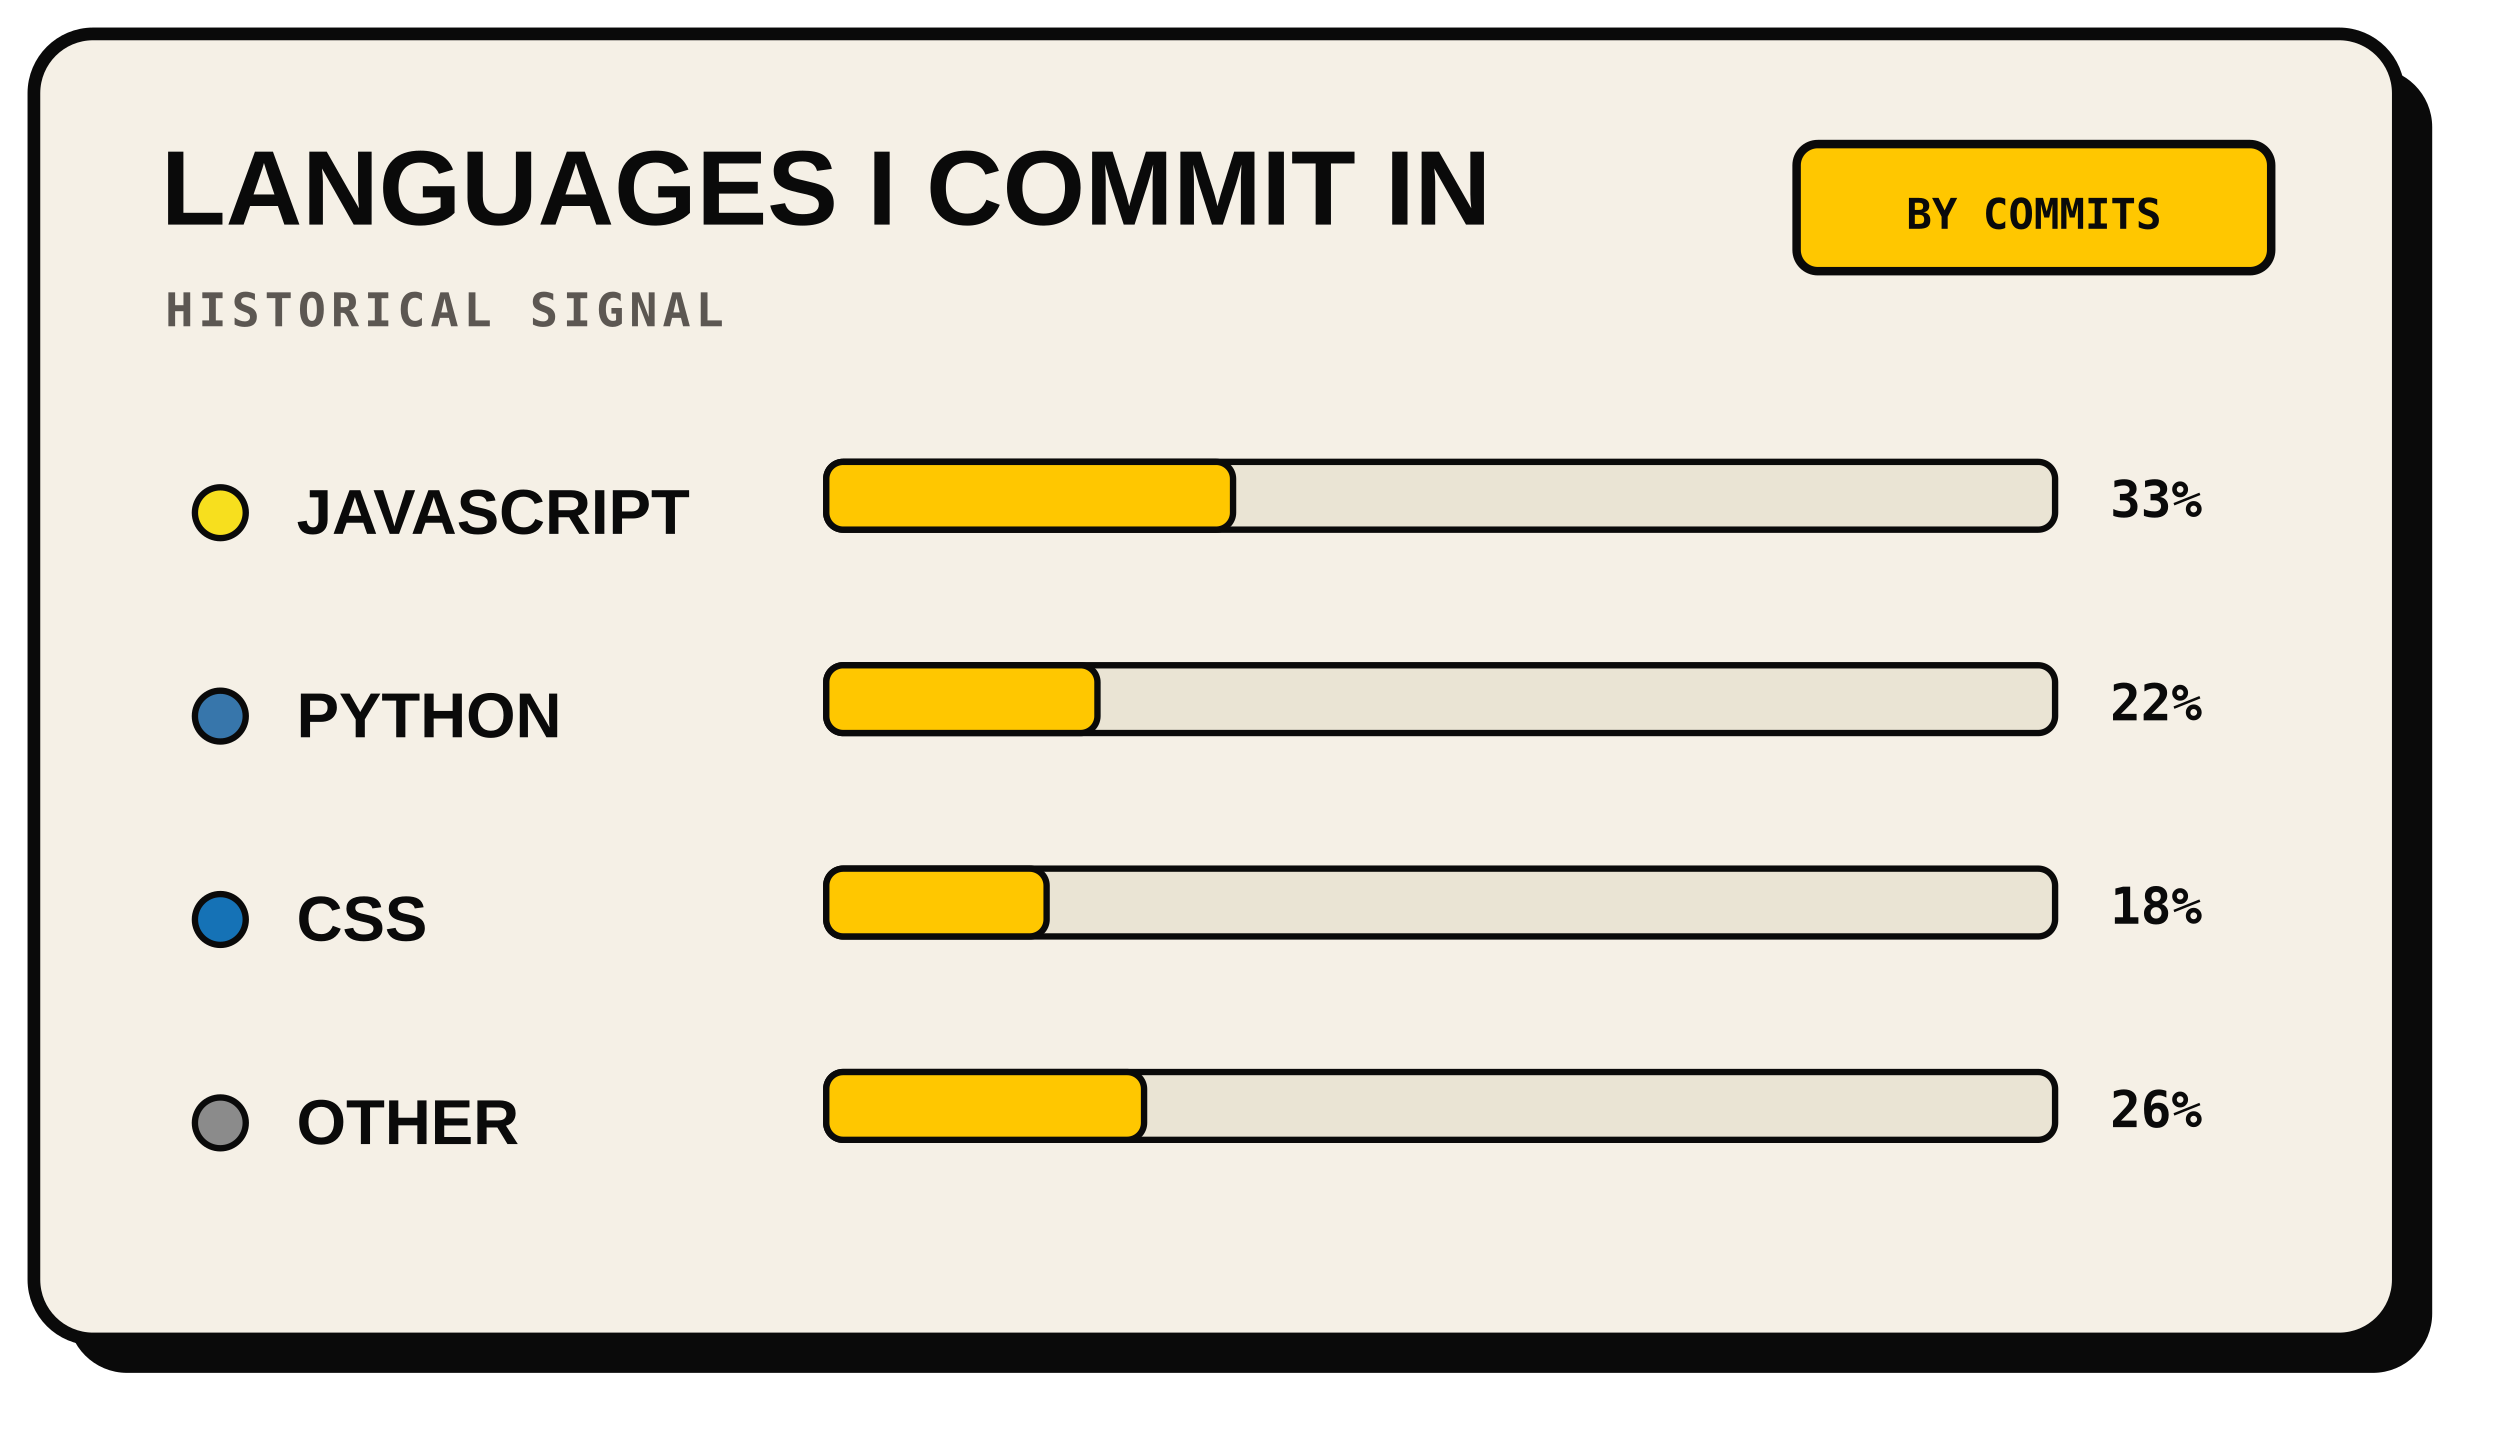
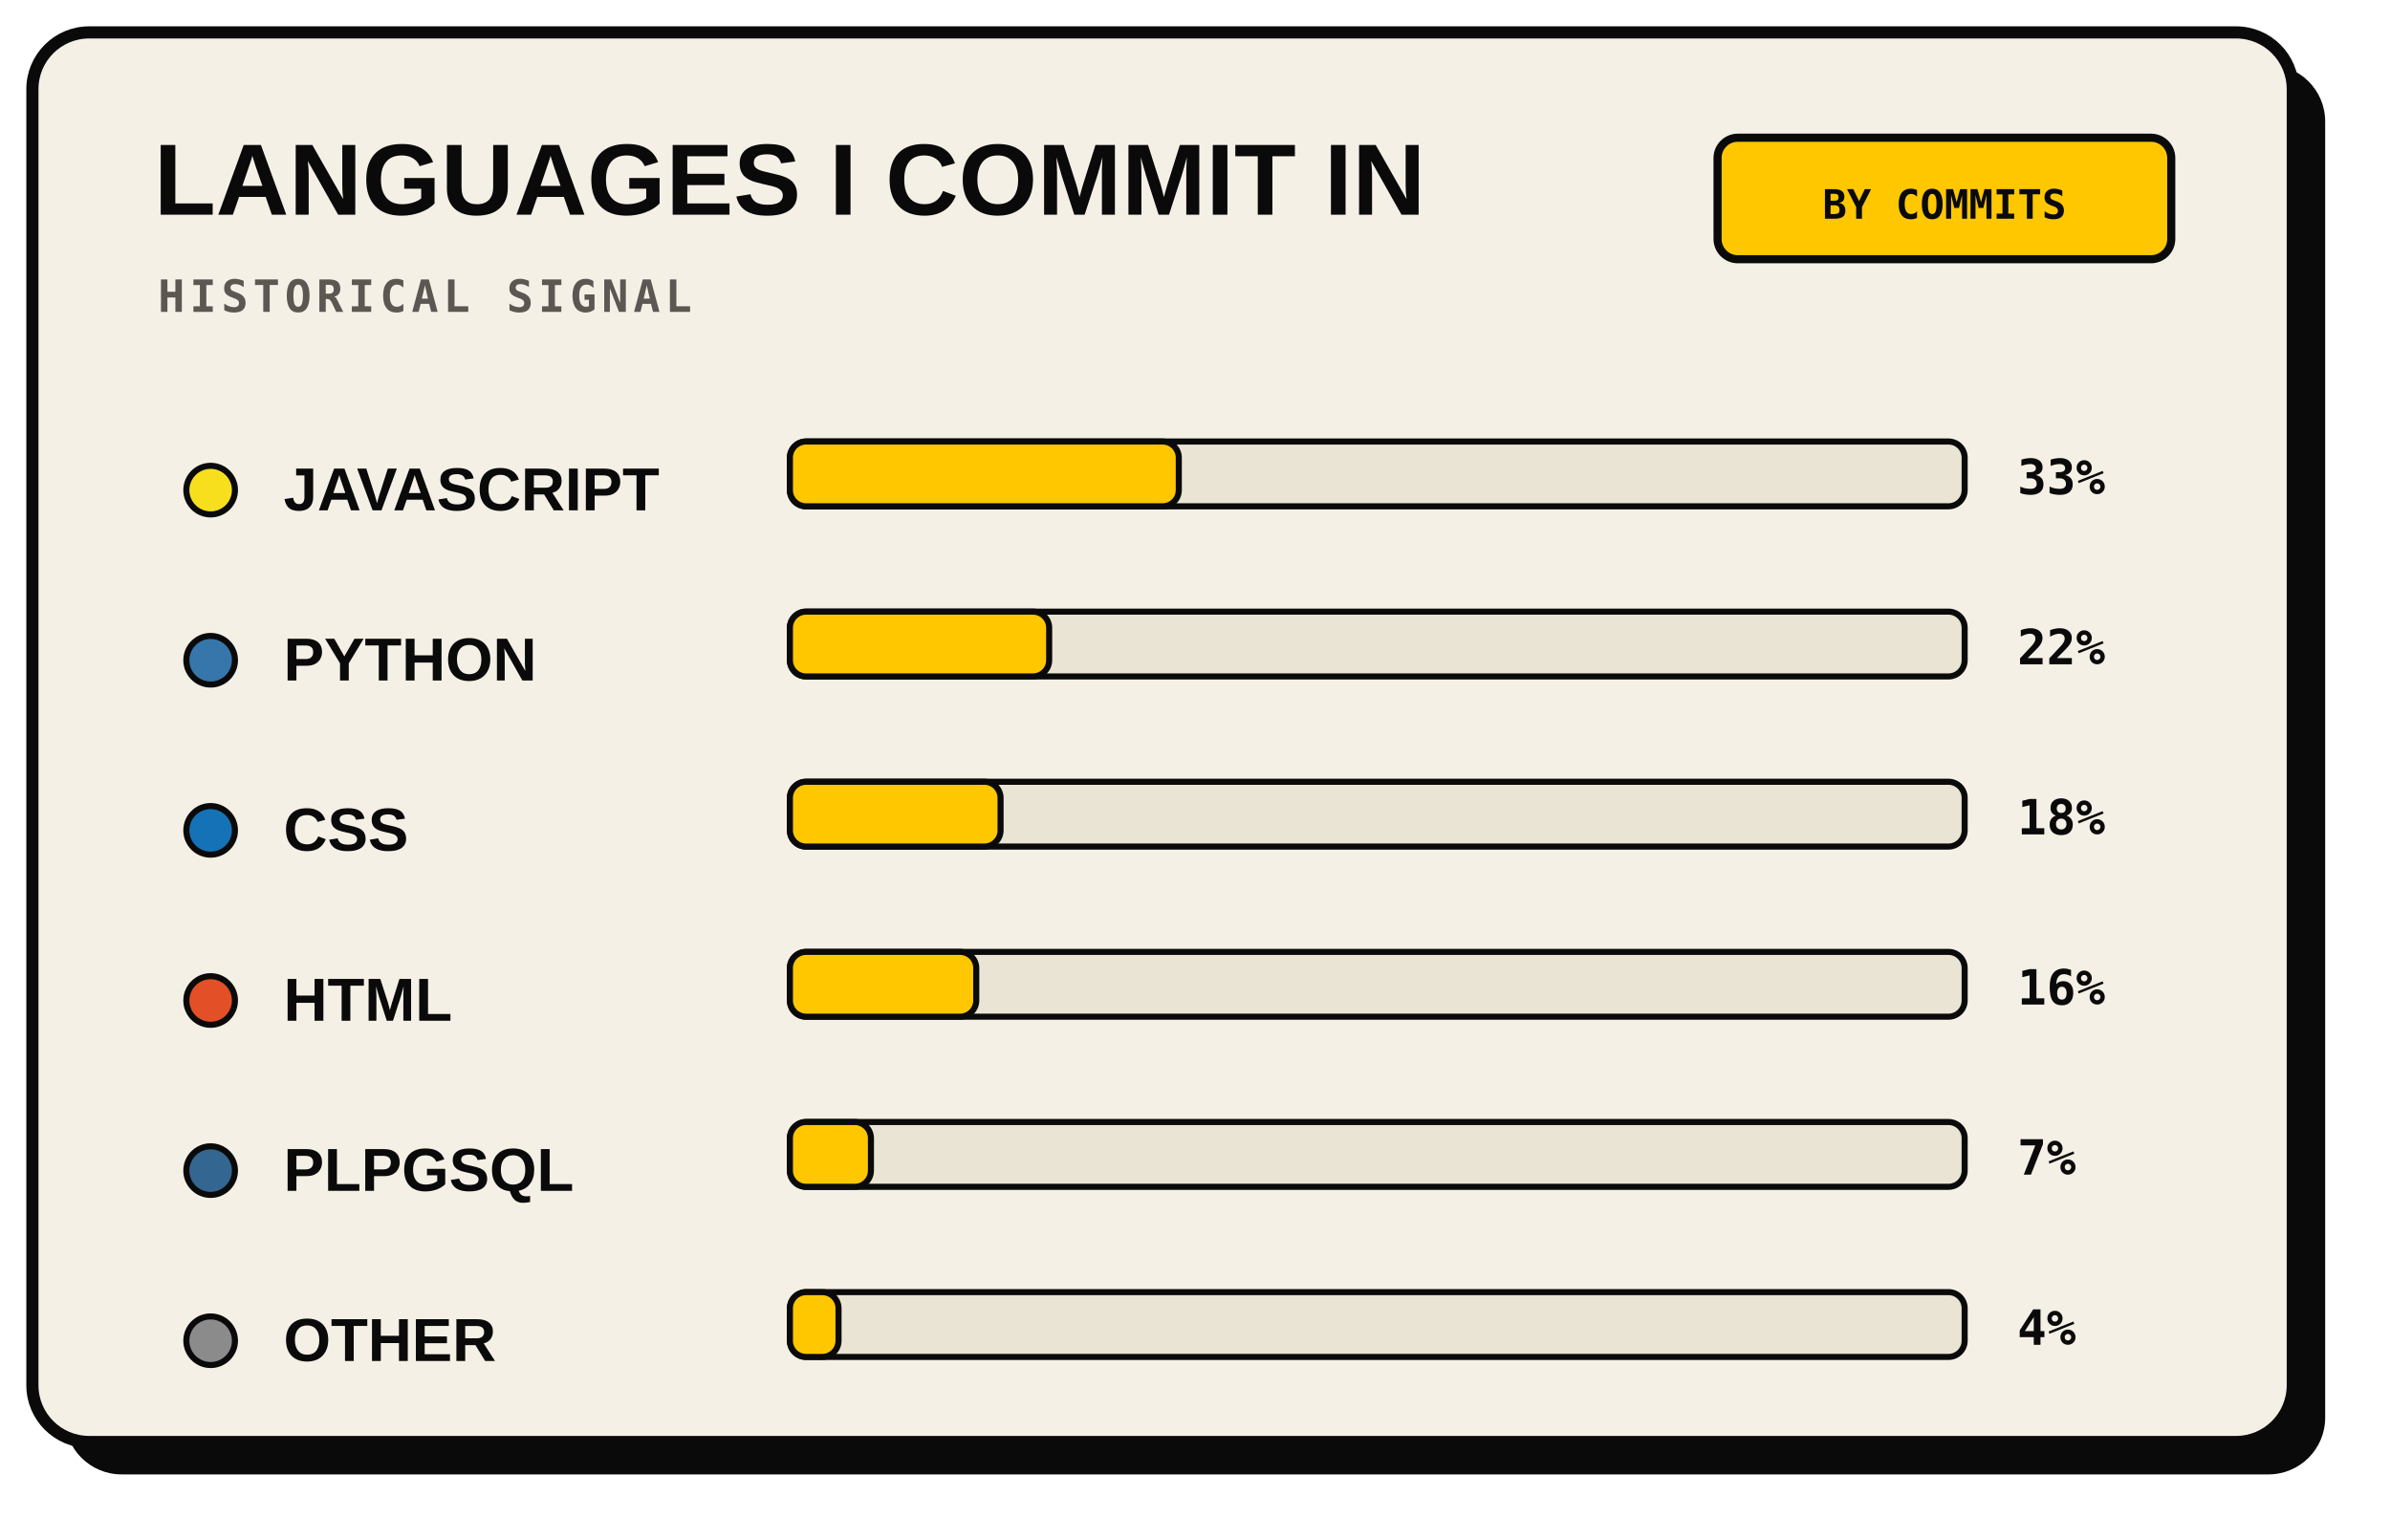
- <svg xmlns="http://www.w3.org/2000/svg" width="590" height="340" viewBox="0 0 590 340" role="img">
-   <rect x="16" y="16" width="558" height="308" rx="14" fill="#0A0A0A" />
-   <rect x="8" y="8" width="558" height="308" rx="14" fill="#F5F0E6" stroke="#0A0A0A" stroke-width="3" />
+ <svg xmlns="http://www.w3.org/2000/svg" width="590" height="380" viewBox="0 0 590 380" role="img">
+   <rect x="16" y="16" width="558" height="348" rx="14" fill="#0A0A0A" />
+   <rect x="8" y="8" width="558" height="348" rx="14" fill="#F5F0E6" stroke="#0A0A0A" stroke-width="3" />
  <text x="38" y="53" fill="#0A0A0A" font-family="Arial, sans-serif" font-size="25" font-weight="800">LANGUAGES I COMMIT IN</text>
  <text x="39" y="77" fill="#5C5752" font-family="monospace" font-size="11" font-weight="700" letter-spacing="1.2">HISTORICAL SIGNAL</text>
  <rect x="424" y="34" width="112" height="30" rx="5" fill="#FFC700" stroke="#0A0A0A" stroke-width="2" />
  <text x="480" y="54" text-anchor="middle" fill="#0A0A0A" font-family="monospace" font-size="10" font-weight="700">BY COMMITS</text>
  <circle cx="52" cy="121" r="6" fill="#F7DF1E" stroke="#0A0A0A" stroke-width="1.5" />
  <text x="70" y="126" fill="#0A0A0A" font-family="Arial, sans-serif" font-size="15" font-weight="800">JAVASCRIPT</text>
  <rect x="195" y="109" width="290" height="16" rx="4" fill="#EAE4D4" stroke="#0A0A0A" stroke-width="1.5" />
  <rect x="195" y="109" width="96" height="16" rx="4" fill="#FFC700" stroke="#0A0A0A" stroke-width="1.5" />
  <text x="498" y="122" fill="#0A0A0A" font-family="monospace" font-size="12" font-weight="700">33%</text>
-   <circle cx="52" cy="169" r="6" fill="#3776AB" stroke="#0A0A0A" stroke-width="1.5" />
-   <text x="70" y="174" fill="#0A0A0A" font-family="Arial, sans-serif" font-size="15" font-weight="800">PYTHON</text>
-   <rect x="195" y="157" width="290" height="16" rx="4" fill="#EAE4D4" stroke="#0A0A0A" stroke-width="1.5" />
-   <rect x="195" y="157" width="64" height="16" rx="4" fill="#FFC700" stroke="#0A0A0A" stroke-width="1.5" />
-   <text x="498" y="170" fill="#0A0A0A" font-family="monospace" font-size="12" font-weight="700">22%</text>
-   <circle cx="52" cy="217" r="6" fill="#1572B6" stroke="#0A0A0A" stroke-width="1.5" />
-   <text x="70" y="222" fill="#0A0A0A" font-family="Arial, sans-serif" font-size="15" font-weight="800">CSS</text>
-   <rect x="195" y="205" width="290" height="16" rx="4" fill="#EAE4D4" stroke="#0A0A0A" stroke-width="1.5" />
-   <rect x="195" y="205" width="52" height="16" rx="4" fill="#FFC700" stroke="#0A0A0A" stroke-width="1.5" />
-   <text x="498" y="218" fill="#0A0A0A" font-family="monospace" font-size="12" font-weight="700">18%</text>
-   <circle cx="52" cy="265" r="6" fill="#8B8B8B" stroke="#0A0A0A" stroke-width="1.5" />
-   <text x="70" y="270" fill="#0A0A0A" font-family="Arial, sans-serif" font-size="15" font-weight="800">OTHER</text>
-   <rect x="195" y="253" width="290" height="16" rx="4" fill="#EAE4D4" stroke="#0A0A0A" stroke-width="1.5" />
-   <rect x="195" y="253" width="75" height="16" rx="4" fill="#FFC700" stroke="#0A0A0A" stroke-width="1.5" />
-   <text x="498" y="266" fill="#0A0A0A" font-family="monospace" font-size="12" font-weight="700">26%</text>
+   <circle cx="52" cy="163" r="6" fill="#3776AB" stroke="#0A0A0A" stroke-width="1.5" />
+   <text x="70" y="168" fill="#0A0A0A" font-family="Arial, sans-serif" font-size="15" font-weight="800">PYTHON</text>
+   <rect x="195" y="151" width="290" height="16" rx="4" fill="#EAE4D4" stroke="#0A0A0A" stroke-width="1.5" />
+   <rect x="195" y="151" width="64" height="16" rx="4" fill="#FFC700" stroke="#0A0A0A" stroke-width="1.5" />
+   <text x="498" y="164" fill="#0A0A0A" font-family="monospace" font-size="12" font-weight="700">22%</text>
+   <circle cx="52" cy="205" r="6" fill="#1572B6" stroke="#0A0A0A" stroke-width="1.5" />
+   <text x="70" y="210" fill="#0A0A0A" font-family="Arial, sans-serif" font-size="15" font-weight="800">CSS</text>
+   <rect x="195" y="193" width="290" height="16" rx="4" fill="#EAE4D4" stroke="#0A0A0A" stroke-width="1.5" />
+   <rect x="195" y="193" width="52" height="16" rx="4" fill="#FFC700" stroke="#0A0A0A" stroke-width="1.5" />
+   <text x="498" y="206" fill="#0A0A0A" font-family="monospace" font-size="12" font-weight="700">18%</text>
+   <circle cx="52" cy="247" r="6" fill="#E34F26" stroke="#0A0A0A" stroke-width="1.5" />
+   <text x="70" y="252" fill="#0A0A0A" font-family="Arial, sans-serif" font-size="15" font-weight="800">HTML</text>
+   <rect x="195" y="235" width="290" height="16" rx="4" fill="#EAE4D4" stroke="#0A0A0A" stroke-width="1.5" />
+   <rect x="195" y="235" width="46" height="16" rx="4" fill="#FFC700" stroke="#0A0A0A" stroke-width="1.5" />
+   <text x="498" y="248" fill="#0A0A0A" font-family="monospace" font-size="12" font-weight="700">16%</text>
+   <circle cx="52" cy="289" r="6" fill="#336791" stroke="#0A0A0A" stroke-width="1.5" />
+   <text x="70" y="294" fill="#0A0A0A" font-family="Arial, sans-serif" font-size="15" font-weight="800">PLPGSQL</text>
+   <rect x="195" y="277" width="290" height="16" rx="4" fill="#EAE4D4" stroke="#0A0A0A" stroke-width="1.5" />
+   <rect x="195" y="277" width="20" height="16" rx="4" fill="#FFC700" stroke="#0A0A0A" stroke-width="1.5" />
+   <text x="498" y="290" fill="#0A0A0A" font-family="monospace" font-size="12" font-weight="700">7%</text>
+   <circle cx="52" cy="331" r="6" fill="#8B8B8B" stroke="#0A0A0A" stroke-width="1.5" />
+   <text x="70" y="336" fill="#0A0A0A" font-family="Arial, sans-serif" font-size="15" font-weight="800">OTHER</text>
+   <rect x="195" y="319" width="290" height="16" rx="4" fill="#EAE4D4" stroke="#0A0A0A" stroke-width="1.5" />
+   <rect x="195" y="319" width="12" height="16" rx="4" fill="#FFC700" stroke="#0A0A0A" stroke-width="1.5" />
+   <text x="498" y="332" fill="#0A0A0A" font-family="monospace" font-size="12" font-weight="700">4%</text>
</svg>
